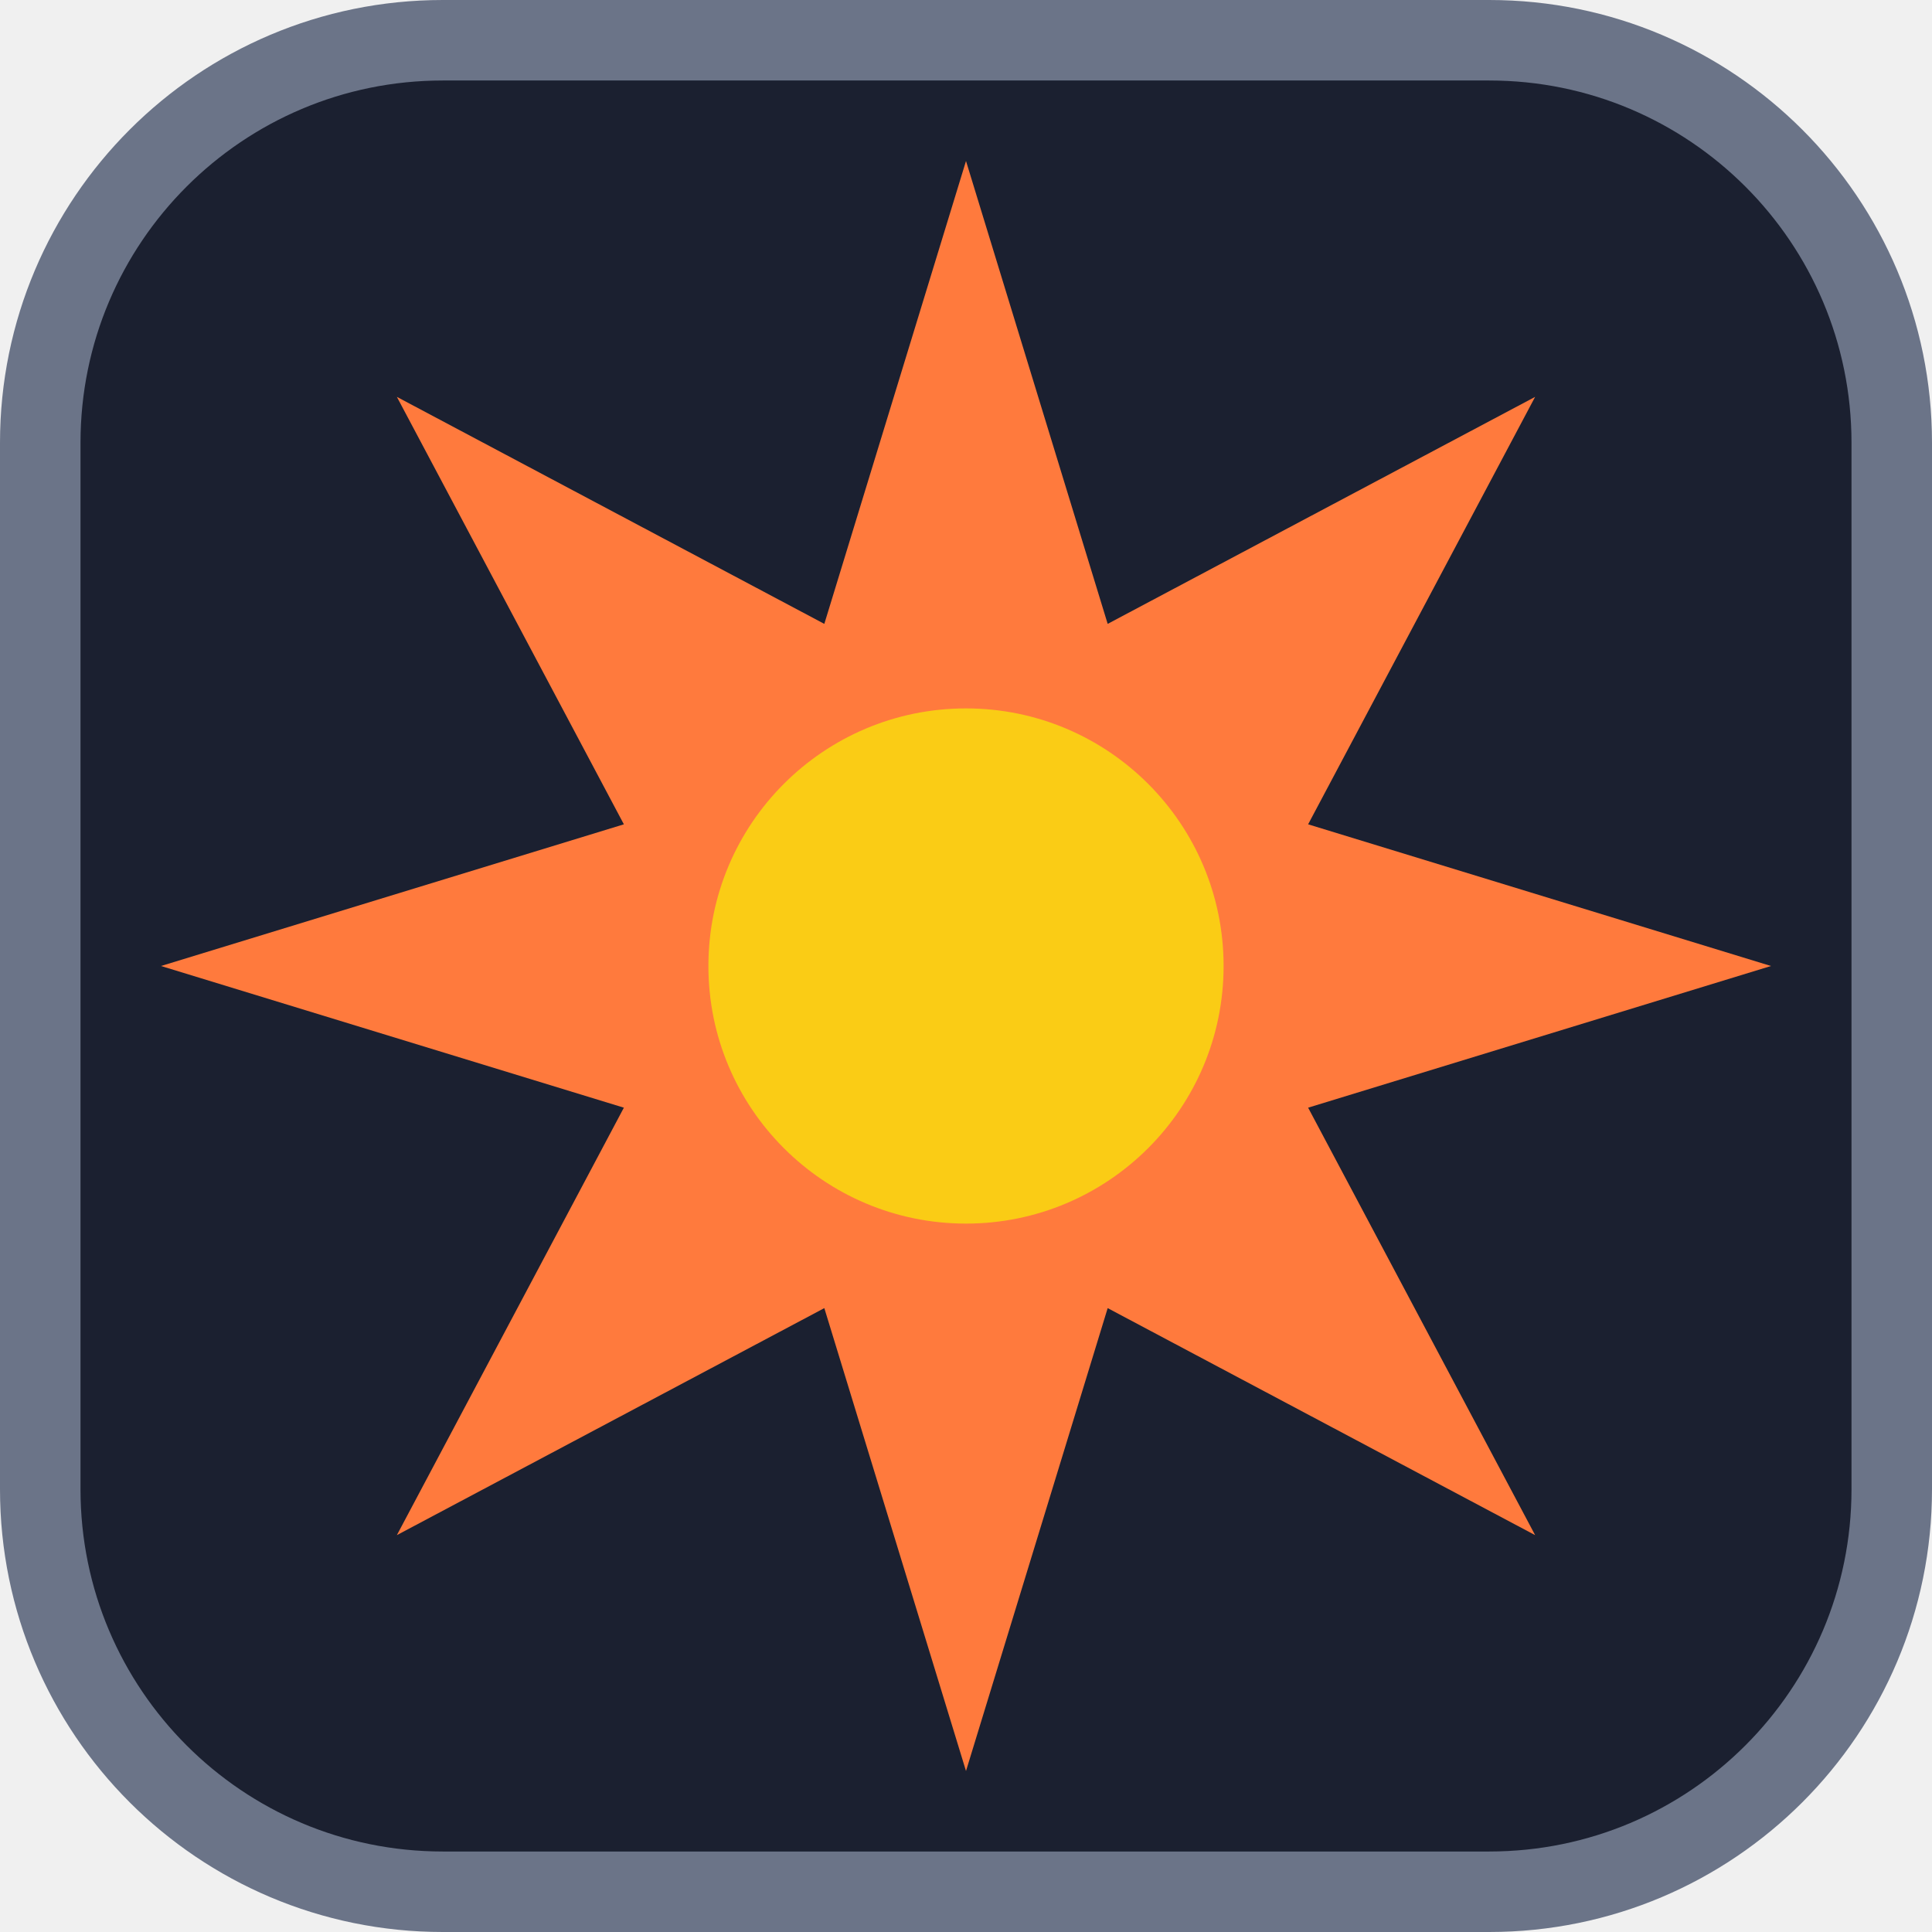
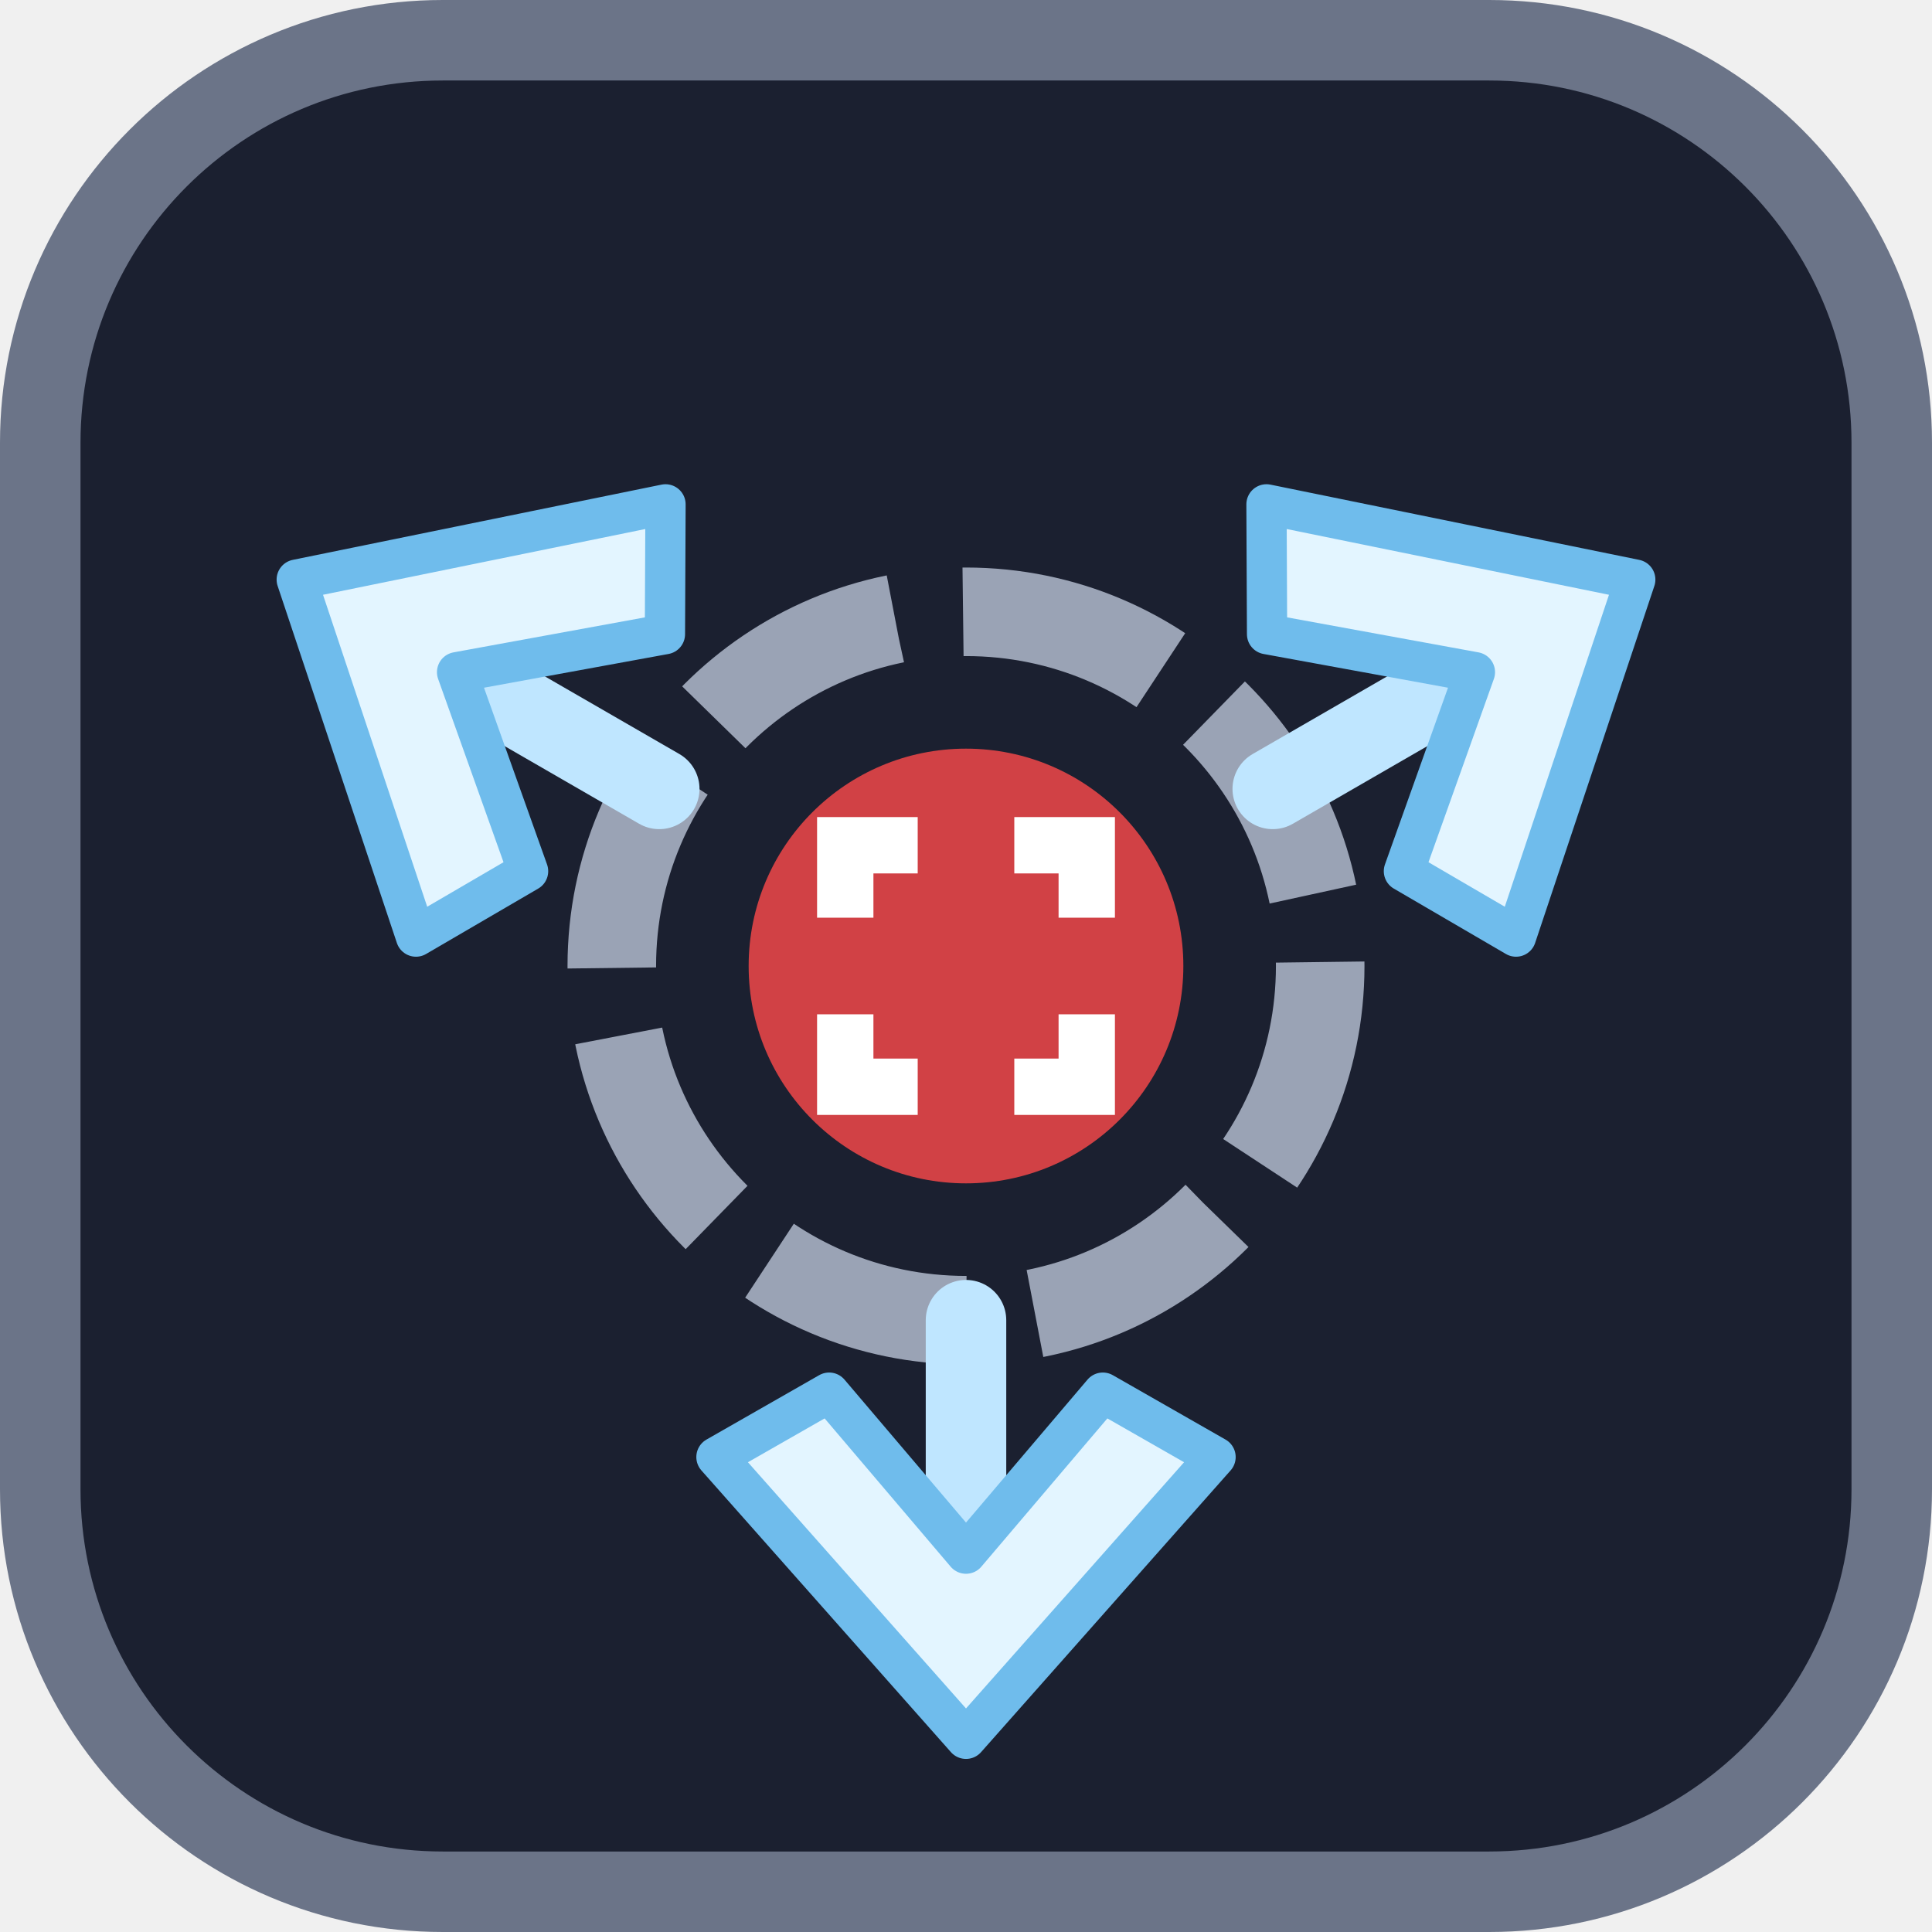
<svg xmlns="http://www.w3.org/2000/svg" viewBox="0 0 24 24" role="img" aria-label="フレア">
  <rect x="0.5" y="0.5" width="23" height="23" rx="5" fill="#1b2030" stroke="#6b7488" />
-   <path d="M12.00 2.00 L13.76 7.75 L19.07 4.93 L16.25 10.24 L22.00 12.00 L16.25 13.76 L19.07 19.07 L13.76 16.25 L12.00 22.00 L10.24 16.25 L4.93 19.07 L7.75 13.76 L2.00 12.00 L7.75 10.24 L4.93 4.93 L10.24 7.75 Z" fill="#ff7a3d" />
-   <circle cx="12" cy="12" r="3.2" fill="#facc15" />
+   <circle cx="12" cy="12" r="2.7" fill="#ff4a4a" fill-opacity="0.8" />
+   <circle cx="12" cy="12" r="4.4" fill="none" stroke="#9aa3b5" stroke-width="1.1" stroke-dasharray="2.6 0.85" />
+   <path d="M10.5 11.4 L10.5 10.5 L11.4 10.5" fill="none" stroke="#fff" stroke-width="0.7" />
+   <path d="M10.5 12.6 L10.5 13.5 L11.4 13.5" fill="none" stroke="#fff" stroke-width="0.7" />
+   <path d="M13.5 11.4 L13.5 10.5 L12.6 10.5" fill="none" stroke="#fff" stroke-width="0.7" />
+   <path d="M13.5 12.6 L13.5 13.5 L12.6 13.5" fill="none" stroke="#fff" stroke-width="0.7" />
+   <g transform="rotate(0 12 12)">
+     <path d="M12 16.4 L12 19.6" stroke="#bfe6ff" stroke-width="1" stroke-linecap="round" />
+     <path d="M8.9 18.1 L12 21.6 L15.1 18.1 L13.7 17.3 L12 19.3 L10.3 17.3 Z" fill="#e3f5ff" stroke="#6fbcec" stroke-width="0.5" stroke-linejoin="round" />
+   </g>
+   <g transform="rotate(120 12 12)">
+     <path d="M12 16.4 L12 19.6" stroke="#bfe6ff" stroke-width="1" stroke-linecap="round" />
+     <path d="M8.9 18.1 L12 21.6 L15.1 18.1 L13.7 17.3 L12 19.3 L10.3 17.3 Z" fill="#e3f5ff" stroke="#6fbcec" stroke-width="0.5" stroke-linejoin="round" />
+   </g>
+   <g transform="rotate(240 12 12)">
+     <path d="M12 16.4 L12 19.6" stroke="#bfe6ff" stroke-width="1" stroke-linecap="round" />
+     <path d="M8.9 18.1 L12 21.6 L15.1 18.1 L13.7 17.3 L12 19.3 L10.3 17.3 Z" fill="#e3f5ff" stroke="#6fbcec" stroke-width="0.5" stroke-linejoin="round" />
+   </g>
</svg>
